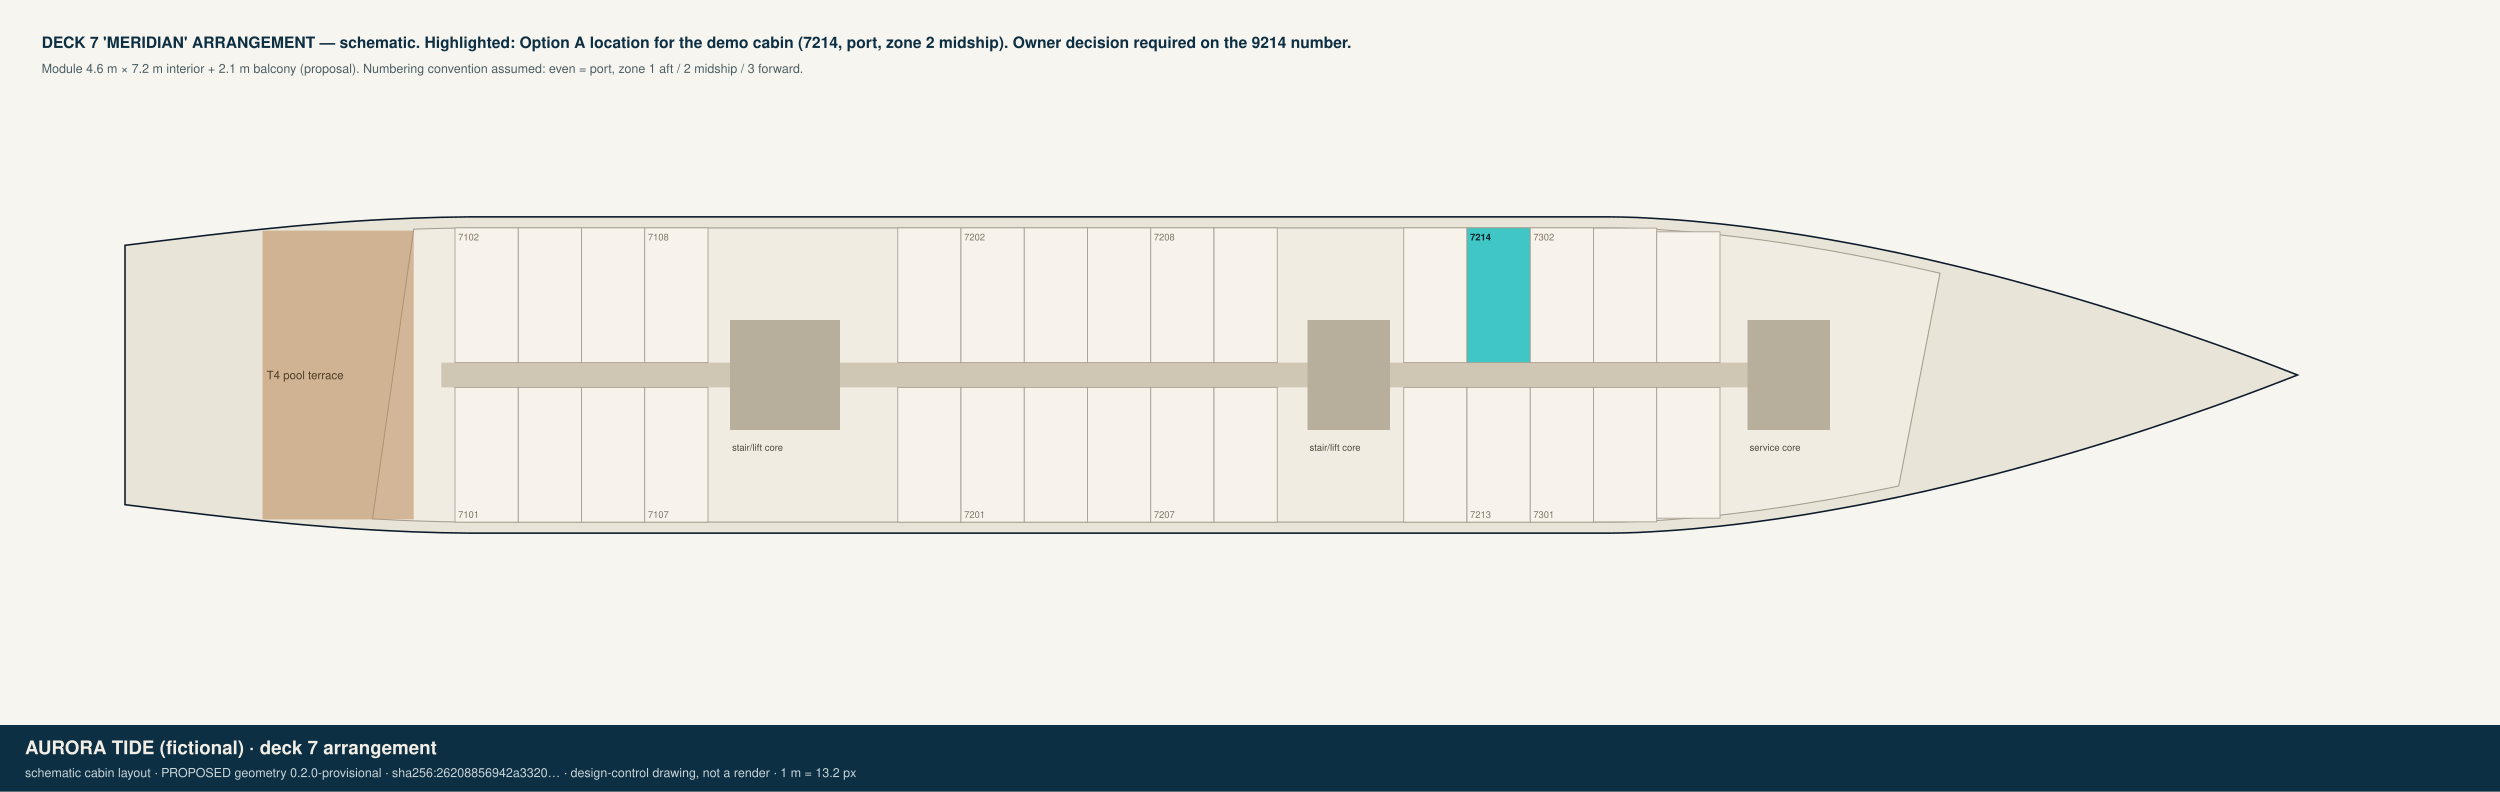
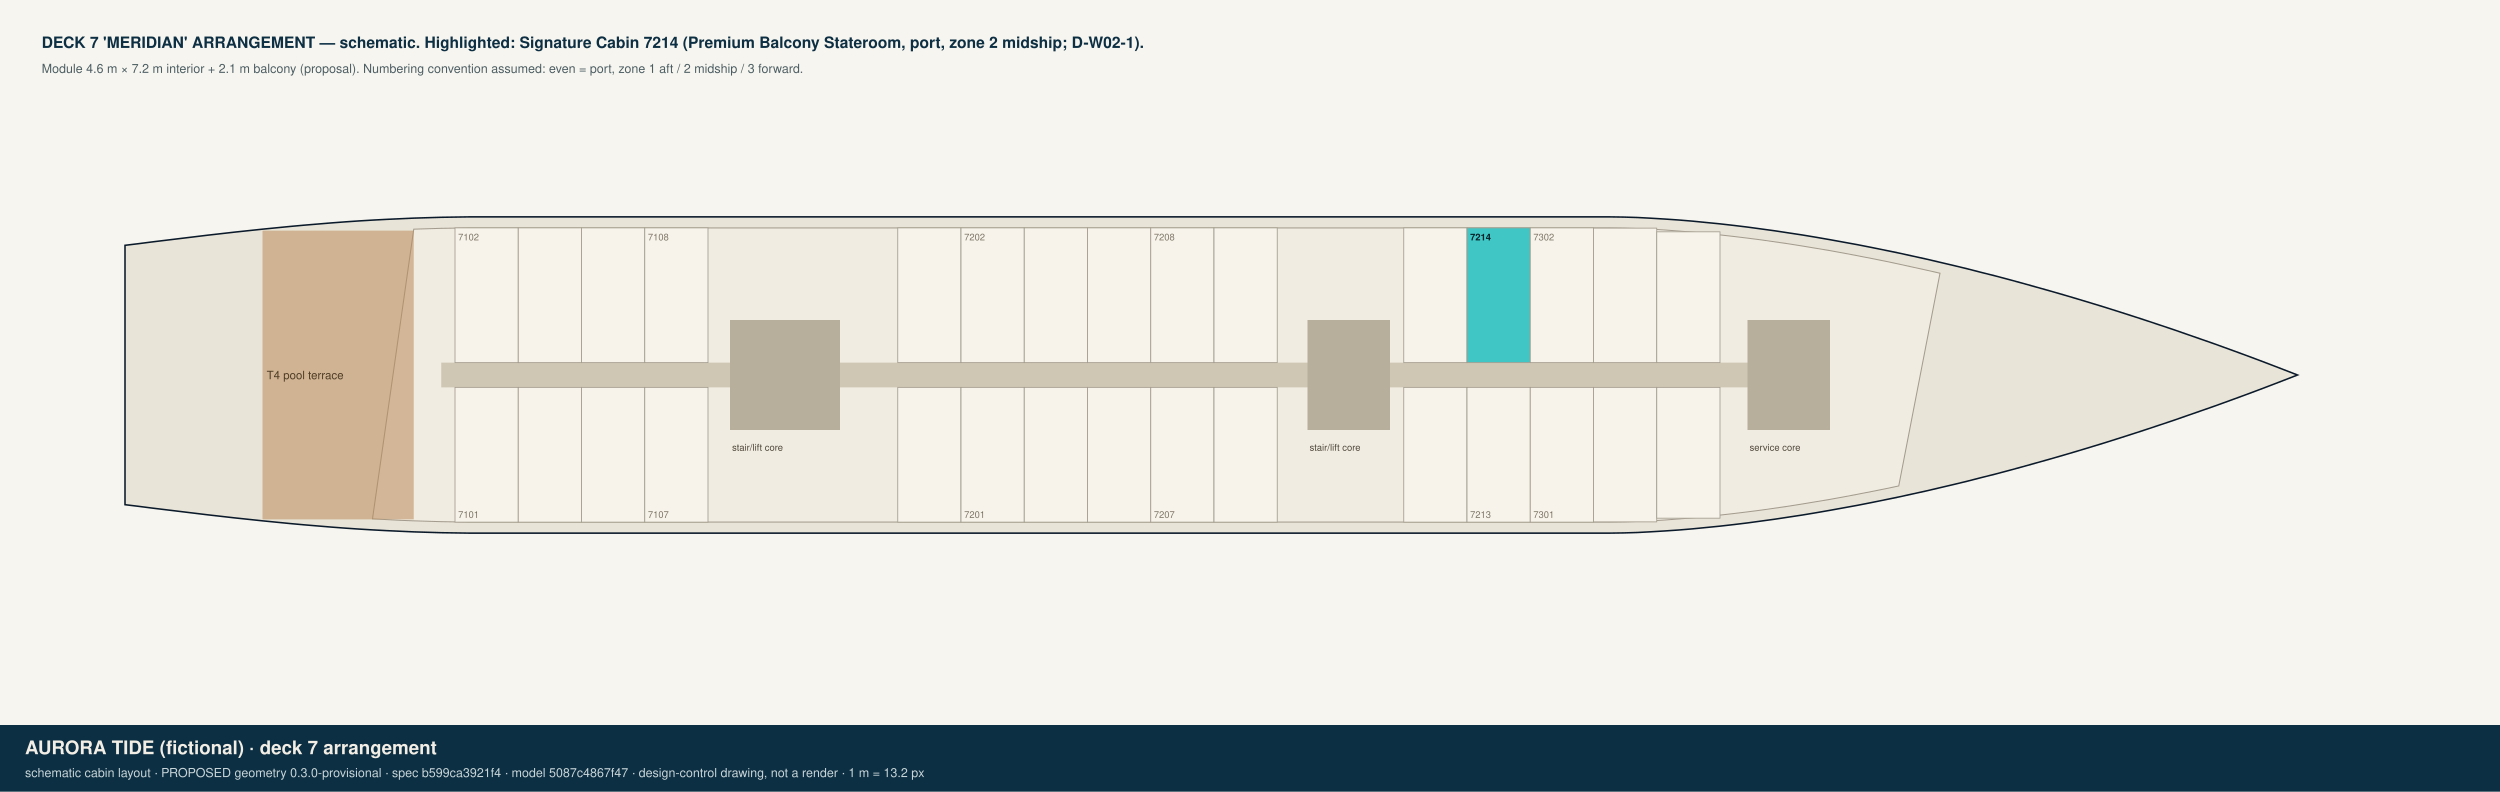
<svg xmlns="http://www.w3.org/2000/svg" viewBox="0 0 2400 760" width="2400" height="760" font-family="Helvetica, Arial, sans-serif">
  <rect width="2400" height="760" fill="#f7f5ef" />
  <g>
    <polygon points="120.0,235.5 133.2,233.9 146.4,232.2 159.6,230.6 172.8,229.0 186.0,227.4 199.2,225.8 212.4,224.3 225.6,222.8 238.8,221.4 252.0,220.0 265.2,218.7 278.4,217.4 291.6,216.2 304.8,215.1 318.0,214.0 331.2,213.0 344.4,212.1 357.6,211.3 370.8,210.6 384.0,210.0 397.2,209.4 410.4,209.0 423.6,208.6 436.8,208.4 450.0,208.2 463.2,208.2 476.4,208.2 489.6,208.2 502.8,208.2 516.0,208.2 529.2,208.2 542.4,208.2 555.6,208.2 568.8,208.2 582.0,208.2 595.2,208.2 608.4,208.2 621.6,208.2 634.8,208.2 648.0,208.2 661.2,208.2 674.4,208.2 687.6,208.2 700.8,208.2 714.0,208.2 727.2,208.2 740.4,208.2 753.6,208.2 766.8,208.2 780.0,208.2 793.2,208.2 806.4,208.2 819.6,208.2 832.8,208.2 846.0,208.2 859.2,208.2 872.4,208.2 885.6,208.2 898.8,208.2 912.0,208.2 925.2,208.2 938.4,208.2 951.6,208.2 964.8,208.2 978.0,208.2 991.2,208.2 1004.4,208.2 1017.6,208.2 1030.8,208.2 1044.0,208.2 1057.2,208.2 1070.4,208.2 1083.6,208.2 1096.8,208.2 1110.0,208.2 1123.2,208.2 1136.4,208.2 1149.6,208.2 1162.8,208.2 1176.0,208.2 1189.2,208.2 1202.4,208.2 1215.6,208.2 1228.8,208.2 1242.0,208.2 1255.2,208.2 1268.4,208.2 1281.6,208.2 1294.8,208.2 1308.0,208.2 1321.2,208.2 1334.4,208.2 1347.6,208.2 1360.8,208.2 1374.0,208.2 1387.2,208.2 1400.4,208.2 1413.6,208.2 1426.8,208.2 1440.0,208.2 1453.2,208.2 1466.4,208.2 1479.6,208.2 1492.8,208.2 1506.0,208.2 1519.2,208.2 1532.4,208.2 1545.6,208.2 1558.8,208.4 1572.0,208.8 1585.2,209.5 1598.4,210.3 1611.6,211.2 1624.8,212.3 1638.0,213.6 1651.2,214.9 1664.4,216.4 1677.6,218.0 1690.8,219.8 1704.0,221.6 1717.2,223.6 1730.4,225.6 1743.6,227.8 1756.8,230.1 1770.0,232.5 1783.2,234.9 1796.4,237.5 1809.6,240.2 1822.8,242.9 1836.0,245.8 1849.2,248.7 1862.4,251.8 1875.6,254.9 1888.8,258.1 1902.0,261.5 1915.2,264.8 1928.4,268.3 1941.6,271.9 1954.8,275.6 1968.0,279.3 1981.2,283.1 1994.4,287.0 2007.6,291.0 2020.8,295.0 2034.0,299.2 2047.2,303.4 2060.4,307.7 2073.6,312.1 2086.8,316.5 2100.0,321.1 2113.2,325.7 2126.4,330.3 2139.6,335.1 2152.8,339.9 2166.0,344.8 2179.2,349.8 2192.4,354.9 2205.6,360.0 2205.6,360.0 2192.4,365.1 2179.2,370.2 2166.0,375.2 2152.8,380.1 2139.6,384.9 2126.4,389.7 2113.2,394.3 2100.0,398.9 2086.8,403.5 2073.6,407.9 2060.4,412.3 2047.2,416.6 2034.0,420.8 2020.8,425.0 2007.6,429.0 1994.4,433.0 1981.2,436.9 1968.0,440.7 1954.8,444.4 1941.6,448.1 1928.4,451.7 1915.2,455.2 1902.0,458.5 1888.8,461.9 1875.6,465.1 1862.4,468.2 1849.2,471.3 1836.0,474.2 1822.8,477.1 1809.6,479.8 1796.4,482.5 1783.2,485.1 1770.0,487.5 1756.8,489.9 1743.6,492.2 1730.4,494.4 1717.2,496.4 1704.0,498.4 1690.8,500.2 1677.6,502.0 1664.4,503.6 1651.2,505.1 1638.0,506.4 1624.8,507.7 1611.6,508.8 1598.4,509.7 1585.2,510.5 1572.0,511.2 1558.8,511.6 1545.6,511.8 1532.4,511.8 1519.2,511.8 1506.0,511.8 1492.8,511.8 1479.6,511.8 1466.4,511.8 1453.2,511.8 1440.0,511.8 1426.8,511.8 1413.6,511.8 1400.4,511.8 1387.2,511.8 1374.0,511.8 1360.8,511.8 1347.6,511.8 1334.4,511.8 1321.2,511.8 1308.0,511.8 1294.8,511.8 1281.6,511.8 1268.4,511.8 1255.2,511.8 1242.0,511.8 1228.8,511.8 1215.6,511.8 1202.4,511.8 1189.2,511.8 1176.0,511.8 1162.8,511.8 1149.6,511.8 1136.4,511.8 1123.2,511.8 1110.0,511.8 1096.8,511.8 1083.6,511.8 1070.4,511.8 1057.2,511.8 1044.0,511.8 1030.8,511.8 1017.6,511.8 1004.4,511.8 991.2,511.8 978.0,511.8 964.8,511.8 951.6,511.8 938.4,511.8 925.2,511.8 912.0,511.8 898.8,511.8 885.6,511.8 872.4,511.8 859.2,511.8 846.0,511.8 832.8,511.8 819.6,511.8 806.4,511.8 793.2,511.8 780.0,511.8 766.8,511.8 753.6,511.8 740.4,511.8 727.2,511.8 714.0,511.8 700.8,511.8 687.6,511.8 674.4,511.8 661.2,511.8 648.0,511.8 634.8,511.8 621.6,511.8 608.4,511.8 595.2,511.8 582.0,511.8 568.8,511.8 555.6,511.8 542.4,511.8 529.2,511.8 516.0,511.8 502.8,511.8 489.6,511.8 476.4,511.8 463.2,511.8 450.0,511.8 436.8,511.6 423.6,511.4 410.4,511.0 397.2,510.6 384.0,510.0 370.8,509.4 357.6,508.7 344.4,507.9 331.2,507.0 318.0,506.0 304.8,504.9 291.6,503.8 278.4,502.6 265.2,501.3 252.0,500.0 238.8,498.6 225.6,497.2 212.4,495.7 199.2,494.2 186.0,492.6 172.8,491.0 159.6,489.4 146.4,487.8 133.2,486.1 120.0,484.5" fill="#e9e4d8" stroke="#0b1a2b" stroke-width="1.5" />
    <polygon points="397.2,220.0 410.4,219.6 423.6,219.2 436.8,219.0 450.0,218.8 463.2,218.8 476.4,218.8 489.6,218.8 502.8,218.8 516.0,218.8 529.2,218.8 542.4,218.8 555.6,218.8 568.8,218.8 582.0,218.8 595.2,218.8 608.4,218.8 621.6,218.8 634.8,218.8 648.0,218.8 661.2,218.8 674.4,218.8 687.6,218.8 700.8,218.8 714.0,218.8 727.2,218.8 740.4,218.8 753.6,218.8 766.8,218.8 780.0,218.8 793.2,218.8 806.4,218.8 819.6,218.8 832.8,218.8 846.0,218.8 859.2,218.8 872.4,218.8 885.6,218.8 898.8,218.8 912.0,218.8 925.2,218.8 938.4,218.8 951.6,218.8 964.8,218.8 978.0,218.8 991.2,218.8 1004.4,218.8 1017.6,218.8 1030.8,218.8 1044.0,218.8 1057.2,218.8 1070.4,218.8 1083.6,218.8 1096.8,218.8 1110.0,218.8 1123.2,218.8 1136.4,218.8 1149.6,218.8 1162.8,218.8 1176.0,218.8 1189.2,218.8 1202.4,218.8 1215.6,218.8 1228.8,218.8 1242.0,218.8 1255.2,218.8 1268.4,218.8 1281.6,218.8 1294.8,218.8 1308.0,218.8 1321.2,218.8 1334.4,218.8 1347.6,218.8 1360.8,218.8 1374.0,218.8 1387.2,218.8 1400.4,218.8 1413.6,218.8 1426.8,218.8 1440.0,218.8 1453.2,218.8 1466.4,218.8 1479.6,218.8 1492.8,218.8 1506.0,218.8 1519.2,218.8 1532.4,218.8 1545.6,218.8 1558.8,219.0 1572.0,219.4 1585.2,220.0 1598.4,220.8 1611.6,221.8 1624.8,222.9 1638.0,224.1 1651.2,225.5 1664.4,227.0 1677.6,228.6 1690.8,230.3 1704.0,232.2 1717.2,234.1 1730.4,236.2 1743.6,238.4 1756.8,240.6 1770.0,243.0 1783.2,245.5 1796.4,248.1 1809.6,250.7 1822.8,253.5 1836.0,256.4 1849.2,259.3 1862.4,262.3 1822.8,466.5 1809.6,469.3 1796.4,471.9 1783.2,474.5 1770.0,477.0 1756.8,479.4 1743.6,481.6 1730.4,483.8 1717.2,485.9 1704.0,487.8 1690.8,489.7 1677.6,491.4 1664.4,493.0 1651.2,494.5 1638.0,495.9 1624.8,497.1 1611.6,498.2 1598.4,499.2 1585.2,500.0 1572.0,500.6 1558.8,501.0 1545.6,501.2 1532.4,501.2 1519.2,501.2 1506.0,501.2 1492.8,501.2 1479.6,501.2 1466.4,501.2 1453.2,501.2 1440.0,501.2 1426.8,501.2 1413.6,501.2 1400.4,501.2 1387.2,501.2 1374.0,501.2 1360.8,501.2 1347.6,501.2 1334.4,501.2 1321.2,501.2 1308.0,501.2 1294.8,501.2 1281.6,501.2 1268.4,501.2 1255.2,501.2 1242.0,501.2 1228.8,501.2 1215.6,501.2 1202.4,501.2 1189.2,501.2 1176.0,501.2 1162.8,501.2 1149.6,501.2 1136.4,501.2 1123.2,501.2 1110.0,501.2 1096.8,501.2 1083.6,501.2 1070.4,501.2 1057.2,501.2 1044.0,501.2 1030.8,501.2 1017.6,501.2 1004.4,501.2 991.2,501.2 978.0,501.2 964.8,501.2 951.6,501.2 938.4,501.2 925.2,501.2 912.0,501.2 898.8,501.2 885.6,501.2 872.4,501.2 859.2,501.2 846.0,501.2 832.8,501.2 819.6,501.2 806.4,501.2 793.2,501.2 780.0,501.2 766.8,501.2 753.6,501.2 740.4,501.2 727.2,501.2 714.0,501.2 700.8,501.2 687.6,501.2 674.4,501.2 661.2,501.2 648.0,501.2 634.8,501.2 621.6,501.2 608.4,501.2 595.2,501.2 582.0,501.2 568.8,501.2 555.6,501.2 542.4,501.2 529.2,501.2 516.0,501.2 502.8,501.2 489.6,501.2 476.4,501.2 463.2,501.2 450.0,501.2 436.8,501.0 423.6,500.8 410.4,500.4 397.2,500.0 384.0,499.5 370.8,498.8 357.6,498.1" fill="#f1ece2" stroke="#a39c8e" stroke-width="1" />
    <rect x="252" y="221.4" width="145.2" height="277.2" fill="#b98a5a" fill-opacity="0.55" />
    <text x="256.0" y="364.0" font-size="11" fill="#4d3b25">T4 pool terrace</text>
    <rect x="423.6" y="348.12" width="1293.6" height="23.76" fill="#cfc6b4" />
    <rect x="700.8" y="307.2" width="105.6" height="105.6" fill="#b7ae9c" />
    <text x="702.8" y="432.7" font-size="9" fill="#4b4436">stair/lift core</text>
    <rect x="1255.2" y="307.2" width="79.2" height="105.6" fill="#b7ae9c" />
    <text x="1257.2" y="432.7" font-size="9" fill="#4b4436">stair/lift core</text>
    <rect x="1677.6" y="307.2" width="79.2" height="105.6" fill="#b7ae9c" />
    <text x="1679.6" y="432.7" font-size="9" fill="#4b4436">service core</text>
    <rect x="436.8" y="218.76" width="60.72" height="129.36" fill="#f7f3ea" stroke="#a39c8e" stroke-width="0.8" />
    <text x="439.8" y="230.8" font-size="9" fill="#7c7466">7102</text>
    <rect x="436.8" y="371.88" width="60.72" height="129.36" fill="#f7f3ea" stroke="#a39c8e" stroke-width="0.8" />
    <text x="439.8" y="497.2" font-size="9" fill="#7c7466">7101</text>
    <rect x="497.52" y="218.76" width="60.72" height="129.36" fill="#f7f3ea" stroke="#a39c8e" stroke-width="0.8" />
    <rect x="497.52" y="371.88" width="60.72" height="129.36" fill="#f7f3ea" stroke="#a39c8e" stroke-width="0.8" />
    <rect x="558.24" y="218.76" width="60.72" height="129.36" fill="#f7f3ea" stroke="#a39c8e" stroke-width="0.8" />
    <rect x="558.24" y="371.88" width="60.72" height="129.36" fill="#f7f3ea" stroke="#a39c8e" stroke-width="0.8" />
    <rect x="618.96" y="218.76" width="60.72" height="129.36" fill="#f7f3ea" stroke="#a39c8e" stroke-width="0.8" />
    <text x="622.0" y="230.8" font-size="9" fill="#7c7466">7108</text>
    <rect x="618.96" y="371.88" width="60.72" height="129.36" fill="#f7f3ea" stroke="#a39c8e" stroke-width="0.8" />
    <text x="622.0" y="497.2" font-size="9" fill="#7c7466">7107</text>
    <rect x="861.84" y="218.76" width="60.72" height="129.36" fill="#f7f3ea" stroke="#a39c8e" stroke-width="0.8" />
    <rect x="861.84" y="371.88" width="60.72" height="129.36" fill="#f7f3ea" stroke="#a39c8e" stroke-width="0.8" />
    <rect x="922.56" y="218.76" width="60.72" height="129.36" fill="#f7f3ea" stroke="#a39c8e" stroke-width="0.8" />
    <text x="925.6" y="230.8" font-size="9" fill="#7c7466">7202</text>
    <rect x="922.56" y="371.88" width="60.72" height="129.36" fill="#f7f3ea" stroke="#a39c8e" stroke-width="0.8" />
    <text x="925.6" y="497.2" font-size="9" fill="#7c7466">7201</text>
    <rect x="983.28" y="218.76" width="60.72" height="129.36" fill="#f7f3ea" stroke="#a39c8e" stroke-width="0.8" />
    <rect x="983.28" y="371.88" width="60.72" height="129.36" fill="#f7f3ea" stroke="#a39c8e" stroke-width="0.8" />
    <rect x="1044" y="218.76" width="60.72" height="129.36" fill="#f7f3ea" stroke="#a39c8e" stroke-width="0.8" />
    <rect x="1044" y="371.88" width="60.72" height="129.36" fill="#f7f3ea" stroke="#a39c8e" stroke-width="0.8" />
    <rect x="1104.72" y="218.76" width="60.72" height="129.36" fill="#f7f3ea" stroke="#a39c8e" stroke-width="0.8" />
    <text x="1107.7" y="230.8" font-size="9" fill="#7c7466">7208</text>
    <rect x="1104.72" y="371.88" width="60.72" height="129.36" fill="#f7f3ea" stroke="#a39c8e" stroke-width="0.8" />
    <text x="1107.7" y="497.2" font-size="9" fill="#7c7466">7207</text>
    <rect x="1165.44" y="218.76" width="60.72" height="129.36" fill="#f7f3ea" stroke="#a39c8e" stroke-width="0.8" />
    <rect x="1165.44" y="371.88" width="60.72" height="129.36" fill="#f7f3ea" stroke="#a39c8e" stroke-width="0.8" />
    <rect x="1347.6" y="218.76" width="60.72" height="129.36" fill="#f7f3ea" stroke="#a39c8e" stroke-width="0.8" />
    <rect x="1347.6" y="371.88" width="60.72" height="129.36" fill="#f7f3ea" stroke="#a39c8e" stroke-width="0.8" />
    <rect x="1408.32" y="218.76" width="60.72" height="129.36" fill="#40c7c5" stroke="#a39c8e" stroke-width="0.8" />
    <text x="1411.3" y="230.8" font-size="9" fill="#032029" font-weight="700">7214</text>
    <rect x="1408.32" y="371.88" width="60.72" height="129.36" fill="#f7f3ea" stroke="#a39c8e" stroke-width="0.8" />
    <text x="1411.3" y="497.2" font-size="9" fill="#7c7466">7213</text>
    <rect x="1469.04" y="218.76" width="60.72" height="129.36" fill="#f7f3ea" stroke="#a39c8e" stroke-width="0.8" />
    <text x="1472.0" y="230.8" font-size="9" fill="#7c7466">7302</text>
    <rect x="1469.04" y="371.88" width="60.72" height="129.36" fill="#f7f3ea" stroke="#a39c8e" stroke-width="0.8" />
    <text x="1472.0" y="497.2" font-size="9" fill="#7c7466">7301</text>
    <rect x="1529.76" y="218.991" width="60.72" height="129.129" fill="#f7f3ea" stroke="#a39c8e" stroke-width="0.8" />
    <rect x="1529.76" y="371.88" width="60.72" height="129.129" fill="#f7f3ea" stroke="#a39c8e" stroke-width="0.8" />
    <rect x="1590.48" y="222.545" width="60.72" height="125.575" fill="#f7f3ea" stroke="#a39c8e" stroke-width="0.8" />
    <rect x="1590.48" y="371.88" width="60.72" height="125.575" fill="#f7f3ea" stroke="#a39c8e" stroke-width="0.8" />
-     <text x="40.0" y="46.0" font-size="15" fill="#0d2f43" font-weight="700">DECK 7 'MERIDIAN' ARRANGEMENT — schematic. Highlighted: Option A location for the demo cabin (7214, port, zone 2 midship). Owner decision required on the 9214 number.</text>
+     <text x="40.0" y="46.0" font-size="15" fill="#0d2f43" font-weight="700">DECK 7 'MERIDIAN' ARRANGEMENT — schematic. Highlighted: Signature Cabin 7214 (Premium Balcony Stateroom, port, zone 2 midship; D-W02-1).</text>
    <text x="40.0" y="70.0" font-size="12" fill="#4b5d63">Module 4.6 m × 7.2 m interior + 2.1 m balcony (proposal). Numbering convention assumed: even = port, zone 1 aft / 2 midship / 3 forward.</text>
  </g>
  <g font-size="15" fill="#0d2f43">
    <rect x="0" y="696" width="2400" height="64" fill="#0d2f43" />
    <text x="24" y="724" fill="#f2eee5" font-size="18" font-weight="700">AURORA TIDE (fictional) · deck 7 arrangement</text>
-     <text x="24" y="746" fill="#c9d6d9" font-size="12">schematic cabin layout · PROPOSED geometry 0.2.0-provisional · sha256:26208856942a3320… · design-control drawing, not a render · 1 m = 13.2 px</text>
+     <text x="24" y="746" fill="#c9d6d9" font-size="12">schematic cabin layout · PROPOSED geometry 0.3.0-provisional · spec b599ca3921f4 · model 5087c4867f47 · design-control drawing, not a render · 1 m = 13.2 px</text>
  </g>
</svg>
